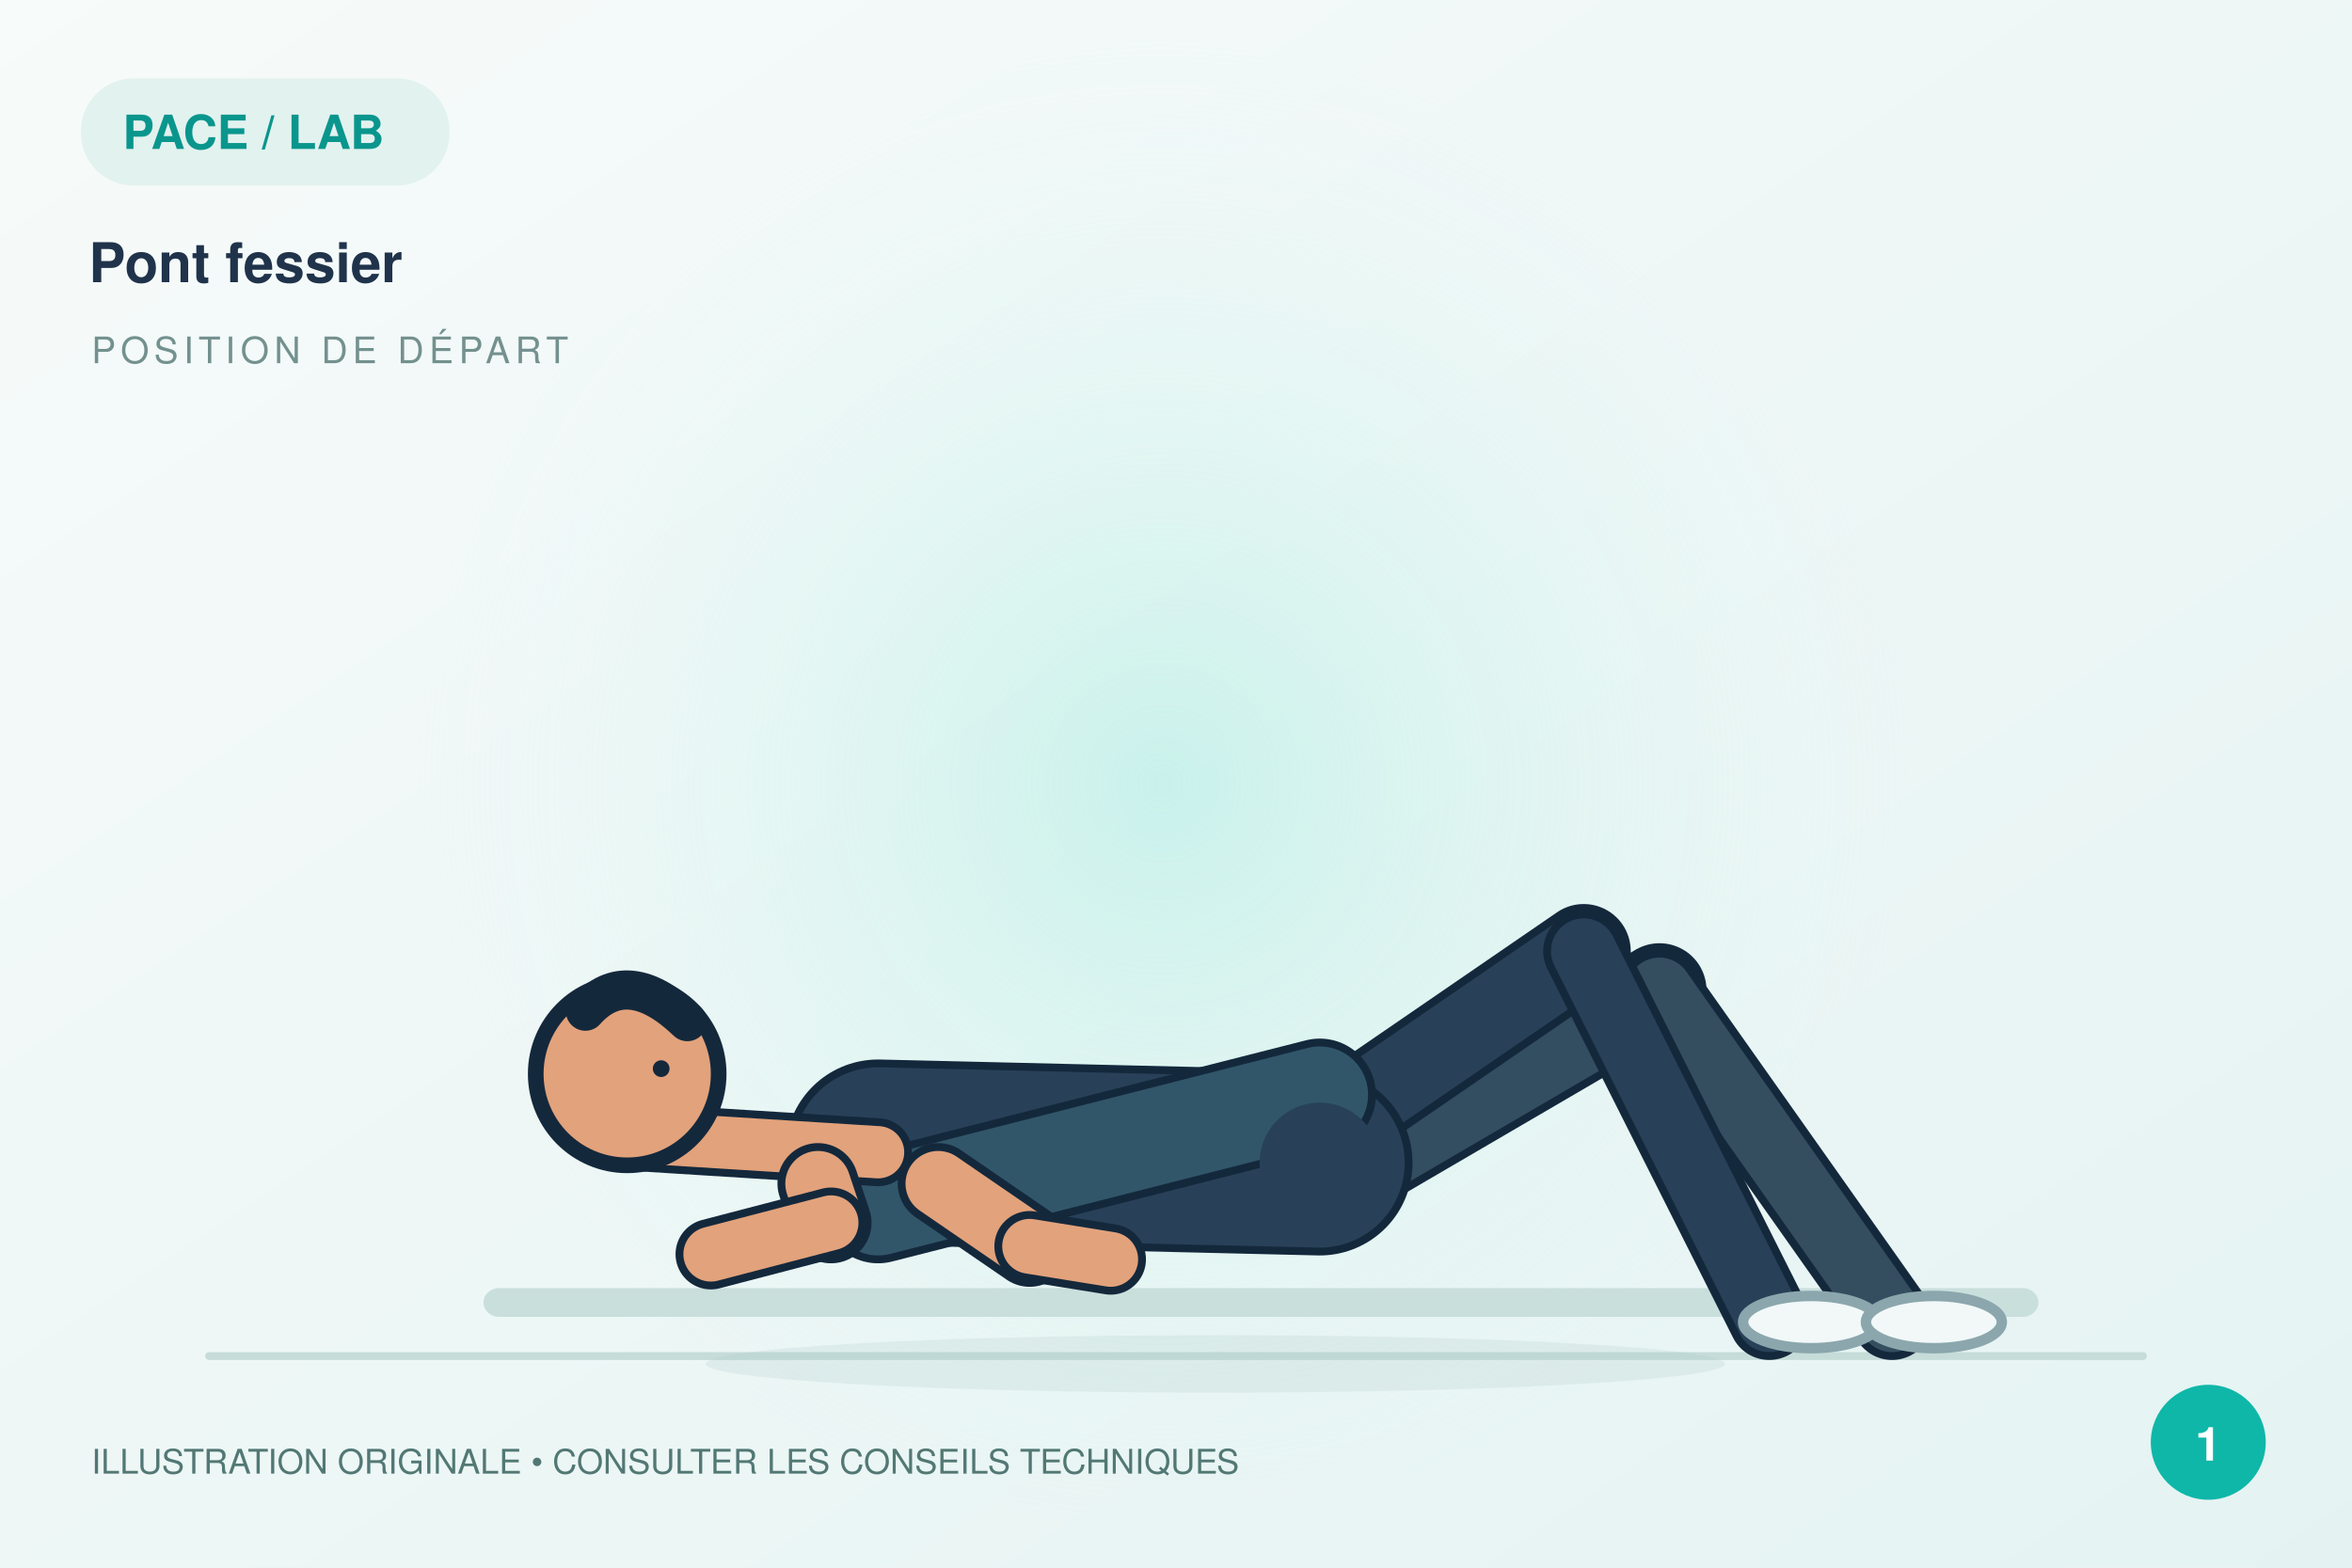
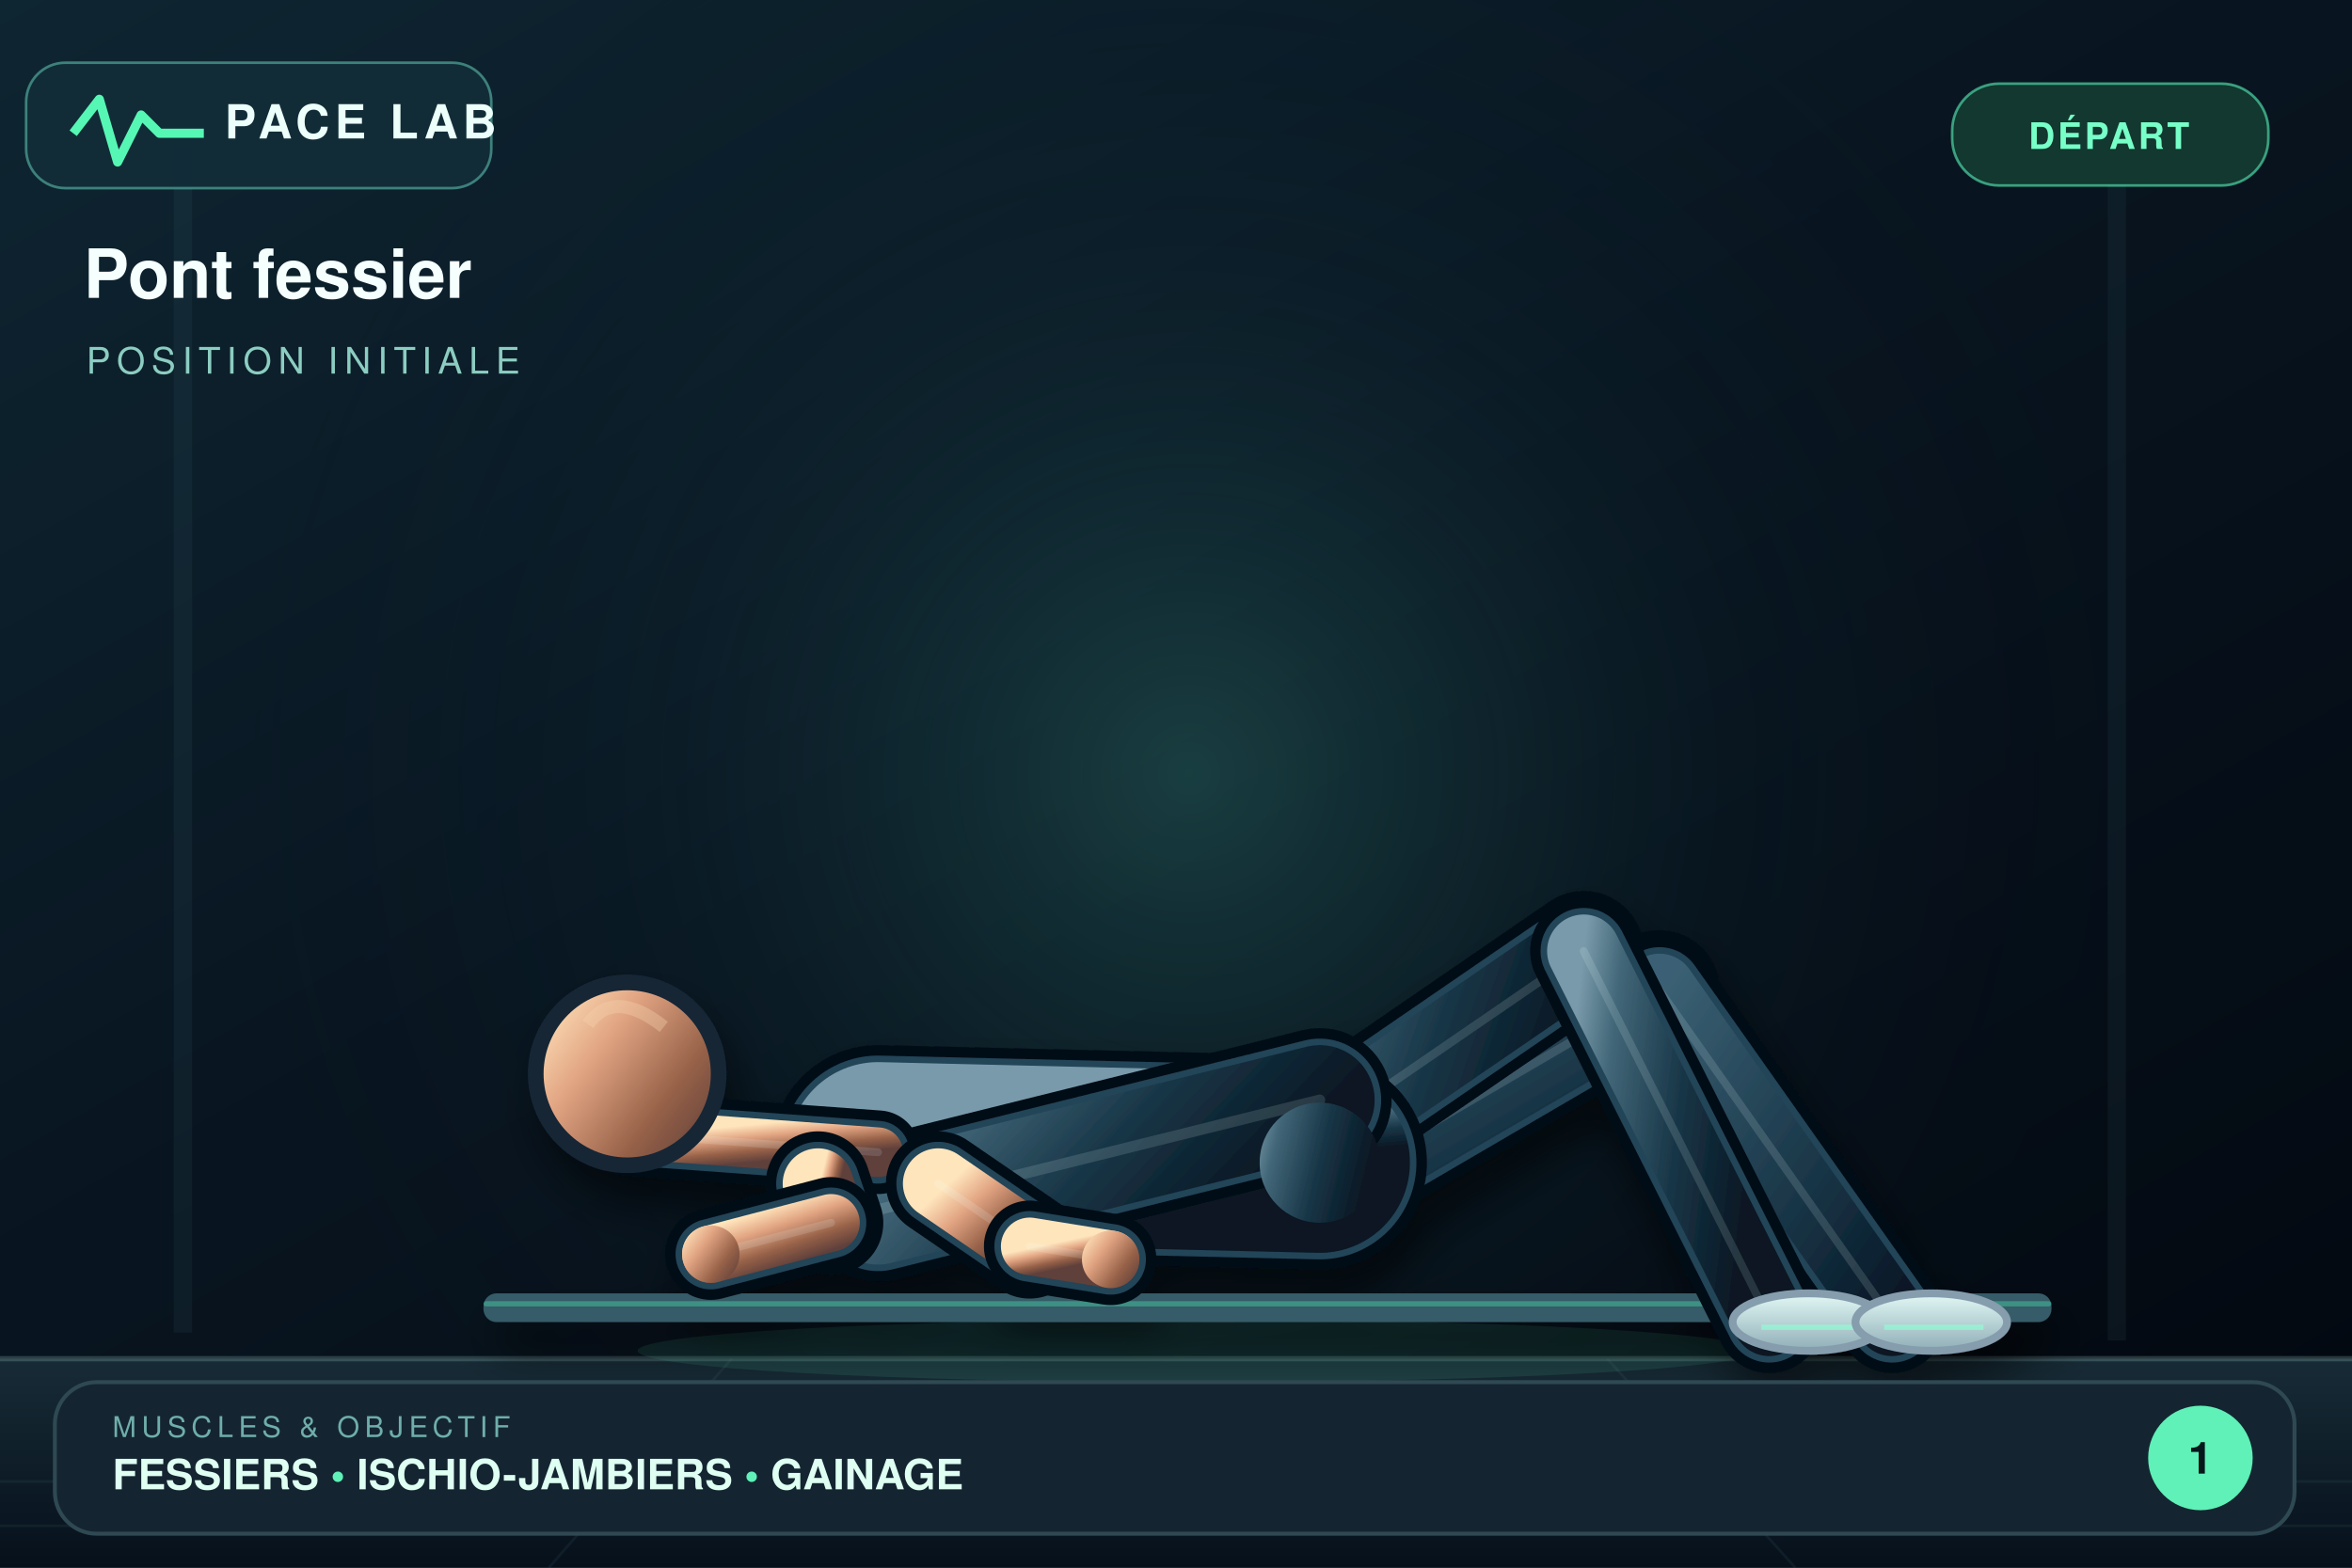
<svg xmlns="http://www.w3.org/2000/svg" width="900" height="600" viewBox="0 0 900 600">
  <defs>
-     <linearGradient id="bg" x1="0" y1="0" x2="1" y2="1">
-       <stop stop-color="#f7fbfa" />
-       <stop offset="1" stop-color="#e4f3f2" />
+     <linearGradient id="bg" x1="0" y1="0" x2=".85" y2="1">
+       <stop stop-color="#0e2632" />
+       <stop offset=".5" stop-color="#08141f" />
+       <stop offset="1" stop-color="#030911" />
    </linearGradient>
-     <radialGradient id="glow">
-       <stop stop-color="#abede2" stop-opacity=".55" />
-       <stop offset="1" stop-color="#dff6f1" stop-opacity="0" />
+     <radialGradient id="light">
+       <stop stop-color="#3d998b" stop-opacity=".32" />
+       <stop offset=".52" stop-color="#1c4750" stop-opacity=".11" />
+       <stop offset="1" stop-color="#04101b" stop-opacity="0" />
    </radialGradient>
-     <marker id="arrow" markerWidth="6" markerHeight="6" refX="3" refY="3" orient="auto">
-       <path d="M0 0 L6 3 L0 6" fill="none" stroke="#0fb7a9" stroke-width="1.5" />
+     <linearGradient id="fabric" x1="0" x2="1" y1="0" y2=".24">
+       <stop stop-color="#799aaa" />
+       <stop offset=".2" stop-color="#426778" />
+       <stop offset=".58" stop-color="#183647" />
+       <stop offset="1" stop-color="#071621" />
+     </linearGradient>
+     <linearGradient id="skin" x1="0" x2="1" y1=".15" y2=".9">
+       <stop stop-color="#ffe5bc" />
+       <stop offset=".32" stop-color="#e2a583" />
+       <stop offset=".7" stop-color="#956047" />
+       <stop offset="1" stop-color="#5e3f3b" />
+     </linearGradient>
+     <linearGradient id="rear" x1="0" x2="1" y1="0" y2="1">
+       <stop stop-color="#3b6174" />
+       <stop offset=".7" stop-color="#142f40" />
+       <stop offset="1" stop-color="#081624" />
+     </linearGradient>
+     <linearGradient id="metal" x1="0" x2="1">
+       <stop stop-color="#213b48" />
+       <stop offset=".46" stop-color="#a7c1c8" />
+       <stop offset=".77" stop-color="#3c5a65" />
+       <stop offset="1" stop-color="#152834" />
+     </linearGradient>
+     <linearGradient id="shoe" x1="0" x2="0" y1="0" y2="1">
+       <stop stop-color="#e2f8f5" />
+       <stop offset="1" stop-color="#8faeb7" />
+     </linearGradient>
+     <linearGradient id="floor" x1="0" y1="0" x2="0" y2="1">
+       <stop stop-color="#172b36" />
+       <stop offset="1" stop-color="#06101b" />
+     </linearGradient>
+     <filter id="shadow" x="-30%" y="-30%" width="160%" height="160%">
+       <feDropShadow dx="4" dy="11" stdDeviation="8" flood-color="#000000" flood-opacity=".55" />
+     </filter>
+     <marker id="arrow" markerWidth="7" markerHeight="7" refX="5" refY="3.5" orient="auto">
+       <path d="M0 0 L6 3.5 L0 7" fill="none" stroke="#6dfdc6" stroke-width="1.7" />
    </marker>
  </defs>
  <rect width="900" height="600" fill="url(#bg)" />
-   <circle cx="445" cy="300" r="290" fill="url(#glow)" />
-   <path d="M 80 519 H 820" stroke="#c5dcd9" stroke-width="3" stroke-linecap="round" />
-   <ellipse cx="465" cy="522" rx="195" ry="11" fill="#a6c5c5" opacity=".20" />
-   <rect x="31" y="30" width="141" height="41" rx="20" fill="#e2f2ef" />
-   <text x="47" y="57" font-family="Helvetica,Arial" font-size="18" font-weight="bold" fill="#0a968d">PACE / LAB</text>
-   <text x="34" y="108" font-family="Helvetica,Arial" font-size="21" font-weight="bold" fill="#20334b">Pont fessier</text>
-   <text x="35" y="139" font-family="Helvetica,Arial" font-size="14" letter-spacing="2" fill="#73918e">POSITION DE DÉPART</text>
-   <rect x="185" y="493" width="595" height="11" rx="6" fill="#c9dfdc" />
-   <path d="M 522 445 L 635 379" fill="none" stroke="#14283c" stroke-width="36" stroke-linejoin="round" stroke-linecap="round" />
-   <path d="M 522 445 L 635 379" fill="none" stroke="#334e60" stroke-width="30" stroke-linejoin="round" stroke-linecap="round" />
-   <path d="M 635 379 L 724 505" fill="none" stroke="#14283c" stroke-width="31" stroke-linejoin="round" stroke-linecap="round" />
-   <path d="M 635 379 L 724 505" fill="none" stroke="#344e60" stroke-width="25" stroke-linejoin="round" stroke-linecap="round" />
-   <path d="M 488 445 L 606 364" fill="none" stroke="#14283c" stroke-width="36" stroke-linejoin="round" stroke-linecap="round" />
-   <path d="M 488 445 L 606 364" fill="none" stroke="#284158" stroke-width="30" stroke-linejoin="round" stroke-linecap="round" />
-   <path d="M 606 364 L 677 505" fill="none" stroke="#14283c" stroke-width="31" stroke-linejoin="round" stroke-linecap="round" />
-   <path d="M 606 364 L 677 505" fill="none" stroke="#284158" stroke-width="25" stroke-linejoin="round" stroke-linecap="round" />
-   <ellipse cx="693" cy="506" rx="26" ry="10" fill="#f2f8f8" stroke="#8ba7ad" stroke-width="4" />
-   <ellipse cx="740" cy="506" rx="26" ry="10" fill="#f2f8f8" stroke="#8ba7ad" stroke-width="4" />
-   <path d="M 505 445 L 336 441" fill="none" stroke="#14283c" stroke-width="71" stroke-linejoin="round" stroke-linecap="round" />
-   <path d="M 505 445 L 336 441" fill="none" stroke="#284158" stroke-width="65" stroke-linejoin="round" stroke-linecap="round" />
-   <path d="M 505 419 L 336 462" fill="none" stroke="#14283c" stroke-width="43" stroke-linejoin="round" stroke-linecap="round" />
-   <path d="M 505 419 L 336 462" fill="none" stroke="#31566a" stroke-width="37" stroke-linejoin="round" stroke-linecap="round" />
-   <circle cx="505" cy="445" r="23" fill="#284158" stroke="none" stroke-width="1" />
-   <path d="M 336 441 L 240 435" fill="none" stroke="#14283c" stroke-width="26" stroke-linejoin="round" stroke-linecap="round" />
-   <path d="M 336 441 L 240 435" fill="none" stroke="#e2a27b" stroke-width="20" stroke-linejoin="round" stroke-linecap="round" />
-   <circle cx="240" cy="411" r="35" fill="#e2a27b" stroke="#14283c" stroke-width="6" />
-   <circle cx="253" cy="409" r="3.2" fill="#14283c" />
-   <path d="M 224 387 Q 240 369 263 391" stroke="#14283c" stroke-width="15" fill="none" stroke-linecap="round" />
-   <path d="M 359 453 L 394 477" fill="none" stroke="#14283c" stroke-width="31" stroke-linejoin="round" stroke-linecap="round" />
-   <path d="M 359 453 L 394 477" fill="none" stroke="#e2a27b" stroke-width="25" stroke-linejoin="round" stroke-linecap="round" />
-   <path d="M 394 477 L 425 482" fill="none" stroke="#14283c" stroke-width="27" stroke-linejoin="round" stroke-linecap="round" />
-   <path d="M 394 477 L 425 482" fill="none" stroke="#e2a27b" stroke-width="21" stroke-linejoin="round" stroke-linecap="round" />
-   <path d="M 313 453 L 318 468" fill="none" stroke="#14283c" stroke-width="31" stroke-linejoin="round" stroke-linecap="round" />
-   <path d="M 313 453 L 318 468" fill="none" stroke="#e2a27b" stroke-width="25" stroke-linejoin="round" stroke-linecap="round" />
-   <path d="M 318 468 L 272 480" fill="none" stroke="#14283c" stroke-width="27" stroke-linejoin="round" stroke-linecap="round" />
-   <path d="M 318 468 L 272 480" fill="none" stroke="#e2a27b" stroke-width="21" stroke-linejoin="round" stroke-linecap="round" />
-   <circle cx="272" cy="480" r="10" fill="#e2a27b" stroke="none" stroke-width="1" />
-   <circle cx="425" cy="482" r="10" fill="#e2a27b" stroke="none" stroke-width="1" />
-   <text x="35" y="564" font-family="Helvetica,Arial" font-size="13" fill="#527874">ILLUSTRATION ORIGINALE • CONSULTER LES CONSEILS TECHNIQUES</text>
-   <circle cx="845" cy="552" r="22" fill="#0fb7a9" />
-   <text x="845" y="559" text-anchor="middle" font-family="Helvetica,Arial" font-size="18" font-weight="bold" fill="#fff">1</text>
+   <circle cx="455" cy="296" r="375" fill="url(#light)" />
+   <path d="M70 56 L70 510 M810 54 L810 513" stroke="#4c8191" stroke-width="7" opacity=".09" />
+   <path d="M0 520 L900 520 L900 600 L0 600 Z" fill="url(#floor)" />
+   <path d="M0 520 H900" stroke="#9acac5" opacity=".24" stroke-width="2" />
+   <path d="M0 567 L900 567 M0 584 L900 584 M280 520 L210 600 M615 520 L687 600" stroke="#678e9a" opacity=".10" />
+   <ellipse cx="458" cy="517" rx="214" ry="12" fill="#5bf6bd" opacity=".11" />
+   <path d="M25 24 h148 a15 15 0 0 1 15 15 v18 a15 15 0 0 1 -15 15 H25 a15 15 0 0 1 -15 -15 V39 a15 15 0 0 1 15 -15" fill="#112c38" stroke="#3f857f" opacity=".95" />
+   <path d="M28 51 l10 -13 l7 24 l9 -18 l7 7 h17" fill="none" stroke="#56f7b4" stroke-width="3.5" stroke-linejoin="round" />
+   <text x="86" y="53" font-family="Helvetica,Arial" font-size="18" letter-spacing="2" font-weight="bold" fill="#ecfffa">PACE LAB</text>
+   <text x="32" y="114" font-family="Helvetica,Arial" font-size="26" font-weight="bold" fill="#f5fffd">Pont fessier</text>
+   <text x="33" y="143" font-family="Helvetica,Arial" font-size="14" letter-spacing="2.5" fill="#8ccdc1">POSITION INITIALE</text>
+   <rect x="747" y="32" width="121" height="39" rx="18" fill="#12382f" stroke="#59f1b9" stroke-opacity=".6" />
+   <text x="807" y="57" text-anchor="middle" font-family="Helvetica,Arial" font-size="14" letter-spacing="1" fill="#77ffc8" font-weight="bold">DÉPART</text>
+   <g filter="url(#shadow)">
+     <rect x="185" y="495" width="600" height="11" rx="5" fill="#365c67" />
+     <rect x="185" y="498" width="600" height="2" rx="1" fill="#4ae6b2" opacity=".38" />
+     <path d="M 522 445 L 635 379" stroke="#030b15" stroke-width="46" stroke-linecap="round" />
+     <path d="M 522 445 L 635 379" stroke="#224459" stroke-width="38" stroke-linecap="round" />
+     <path d="M 522 445 L 635 379" stroke="url(#rear)" stroke-width="33" stroke-linecap="round" />
+     <path d="M 522 445 L 635 379" stroke="#e9fffa" stroke-opacity=".14" stroke-width="3.3" stroke-linecap="round" />
+     <path d="M 635 379 L 724 505" stroke="#030b15" stroke-width="41" stroke-linecap="round" />
+     <path d="M 635 379 L 724 505" stroke="#224459" stroke-width="33" stroke-linecap="round" />
+     <path d="M 635 379 L 724 505" stroke="url(#rear)" stroke-width="28" stroke-linecap="round" />
+     <path d="M 635 379 L 724 505" stroke="#e9fffa" stroke-opacity=".14" stroke-width="3.0" stroke-linecap="round" />
+     <path d="M 488 445 L 606 364" stroke="#030b15" stroke-width="46" stroke-linecap="round" />
+     <path d="M 488 445 L 606 364" stroke="#224459" stroke-width="38" stroke-linecap="round" />
+     <path d="M 488 445 L 606 364" stroke="url(#fabric)" stroke-width="33" stroke-linecap="round" />
+     <path d="M 488 445 L 606 364" stroke="#e9fffa" stroke-opacity=".14" stroke-width="3.3" stroke-linecap="round" />
+     <path d="M 606 364 L 677 505" stroke="#030b15" stroke-width="41" stroke-linecap="round" />
+     <path d="M 606 364 L 677 505" stroke="#224459" stroke-width="33" stroke-linecap="round" />
+     <path d="M 606 364 L 677 505" stroke="url(#fabric)" stroke-width="28" stroke-linecap="round" />
+     <path d="M 606 364 L 677 505" stroke="#e9fffa" stroke-opacity=".14" stroke-width="3.0" stroke-linecap="round" />
+     <ellipse cx="692" cy="506" rx="29" ry="11" fill="url(#shoe)" stroke="#859dad" stroke-width="3" />
+     <path d="M674 508 L712 508" stroke="#8fffd4" stroke-opacity=".65" stroke-width="2" />
+     <ellipse cx="739" cy="506" rx="29" ry="11" fill="url(#shoe)" stroke="#859dad" stroke-width="3" />
+     <path d="M721 508 L759 508" stroke="#8fffd4" stroke-opacity=".65" stroke-width="2" />
+     <path d="M 505 445 L 336 441" stroke="#030b15" stroke-width="82" stroke-linecap="round" />
+     <path d="M 505 445 L 336 441" stroke="#224459" stroke-width="74" stroke-linecap="round" />
+     <path d="M 505 445 L 336 441" stroke="url(#fabric)" stroke-width="69" stroke-linecap="round" />
+     <path d="M 505 445 L 336 441" stroke="#e9fffa" stroke-opacity=".14" stroke-width="6.9" stroke-linecap="round" />
+     <path d="M 505 421 L 336 463" stroke="#030b15" stroke-width="55" stroke-linecap="round" />
+     <path d="M 505 421 L 336 463" stroke="#224459" stroke-width="47" stroke-linecap="round" />
+     <path d="M 505 421 L 336 463" stroke="url(#fabric)" stroke-width="42" stroke-linecap="round" />
+     <path d="M 505 421 L 336 463" stroke="#e9fffa" stroke-opacity=".14" stroke-width="4.2" stroke-linecap="round" />
+     <circle cx="505" cy="445" r="23" fill="url(#fabric)" />
+     <path d="M 336 441 L 240 434" stroke="#030b15" stroke-width="32" stroke-linecap="round" />
+     <path d="M 336 441 L 240 434" stroke="#224459" stroke-width="24" stroke-linecap="round" />
+     <path d="M 336 441 L 240 434" stroke="url(#skin)" stroke-width="19" stroke-linecap="round" />
+     <path d="M 336 441 L 240 434" stroke="#e9fffa" stroke-opacity=".14" stroke-width="3.0" stroke-linecap="round" />
+     <circle cx="240" cy="411" r="35" fill="url(#skin)" stroke="#132536" stroke-width="6" />
+     <path d="M225 392 Q 235 378 254 393" stroke="#f5d4af" opacity=".35" fill="none" stroke-width="5" />
+     <path d="M 359 453 L 394 477" stroke="#030b15" stroke-width="40" stroke-linecap="round" />
+     <path d="M 359 453 L 394 477" stroke="#224459" stroke-width="32" stroke-linecap="round" />
+     <path d="M 359 453 L 394 477" stroke="url(#skin)" stroke-width="27" stroke-linecap="round" />
+     <path d="M 359 453 L 394 477" stroke="#e9fffa" stroke-opacity=".14" stroke-width="3.0" stroke-linecap="round" />
+     <path d="M 394 477 L 425 482" stroke="#030b15" stroke-width="35" stroke-linecap="round" />
+     <path d="M 394 477 L 425 482" stroke="#224459" stroke-width="27" stroke-linecap="round" />
+     <path d="M 394 477 L 425 482" stroke="url(#skin)" stroke-width="22" stroke-linecap="round" />
+     <path d="M 394 477 L 425 482" stroke="#e9fffa" stroke-opacity=".14" stroke-width="3.0" stroke-linecap="round" />
+     <path d="M 313 453 L 318 468" stroke="#030b15" stroke-width="40" stroke-linecap="round" />
+     <path d="M 313 453 L 318 468" stroke="#224459" stroke-width="32" stroke-linecap="round" />
+     <path d="M 313 453 L 318 468" stroke="url(#skin)" stroke-width="27" stroke-linecap="round" />
+     <path d="M 313 453 L 318 468" stroke="#e9fffa" stroke-opacity=".14" stroke-width="3.0" stroke-linecap="round" />
+     <path d="M 318 468 L 272 480" stroke="#030b15" stroke-width="35" stroke-linecap="round" />
+     <path d="M 318 468 L 272 480" stroke="#224459" stroke-width="27" stroke-linecap="round" />
+     <path d="M 318 468 L 272 480" stroke="url(#skin)" stroke-width="22" stroke-linecap="round" />
+     <path d="M 318 468 L 272 480" stroke="#e9fffa" stroke-opacity=".14" stroke-width="3.0" stroke-linecap="round" />
+     <circle cx="272" cy="480" r="11" fill="url(#skin)" />
+     <circle cx="425" cy="482" r="11" fill="url(#skin)" />
+   </g>
+   <rect x="21" y="529" width="857" height="58" rx="16" fill="#142531" stroke="#2f4953" stroke-width="1.5" />
+   <text x="43" y="550" font-family="Helvetica,Arial" font-size="11" letter-spacing="2" fill="#6faeaa">MUSCLES &amp; OBJECTIF</text>
+   <text x="43" y="570" font-family="Helvetica,Arial" font-size="16" font-weight="bold" fill="#defff2">FESSIERS <tspan fill="#5ff1b7"> • </tspan> ISCHIO-JAMBIERS <tspan fill="#5ff1b7"> • </tspan> GAINAGE</text>
+   <circle cx="842" cy="558" r="20" fill="#5ff1b7" />
+   <text x="842" y="564" text-anchor="middle" font-family="Helvetica,Arial" font-size="17" font-weight="bold" fill="#06171c">1</text>
</svg>
